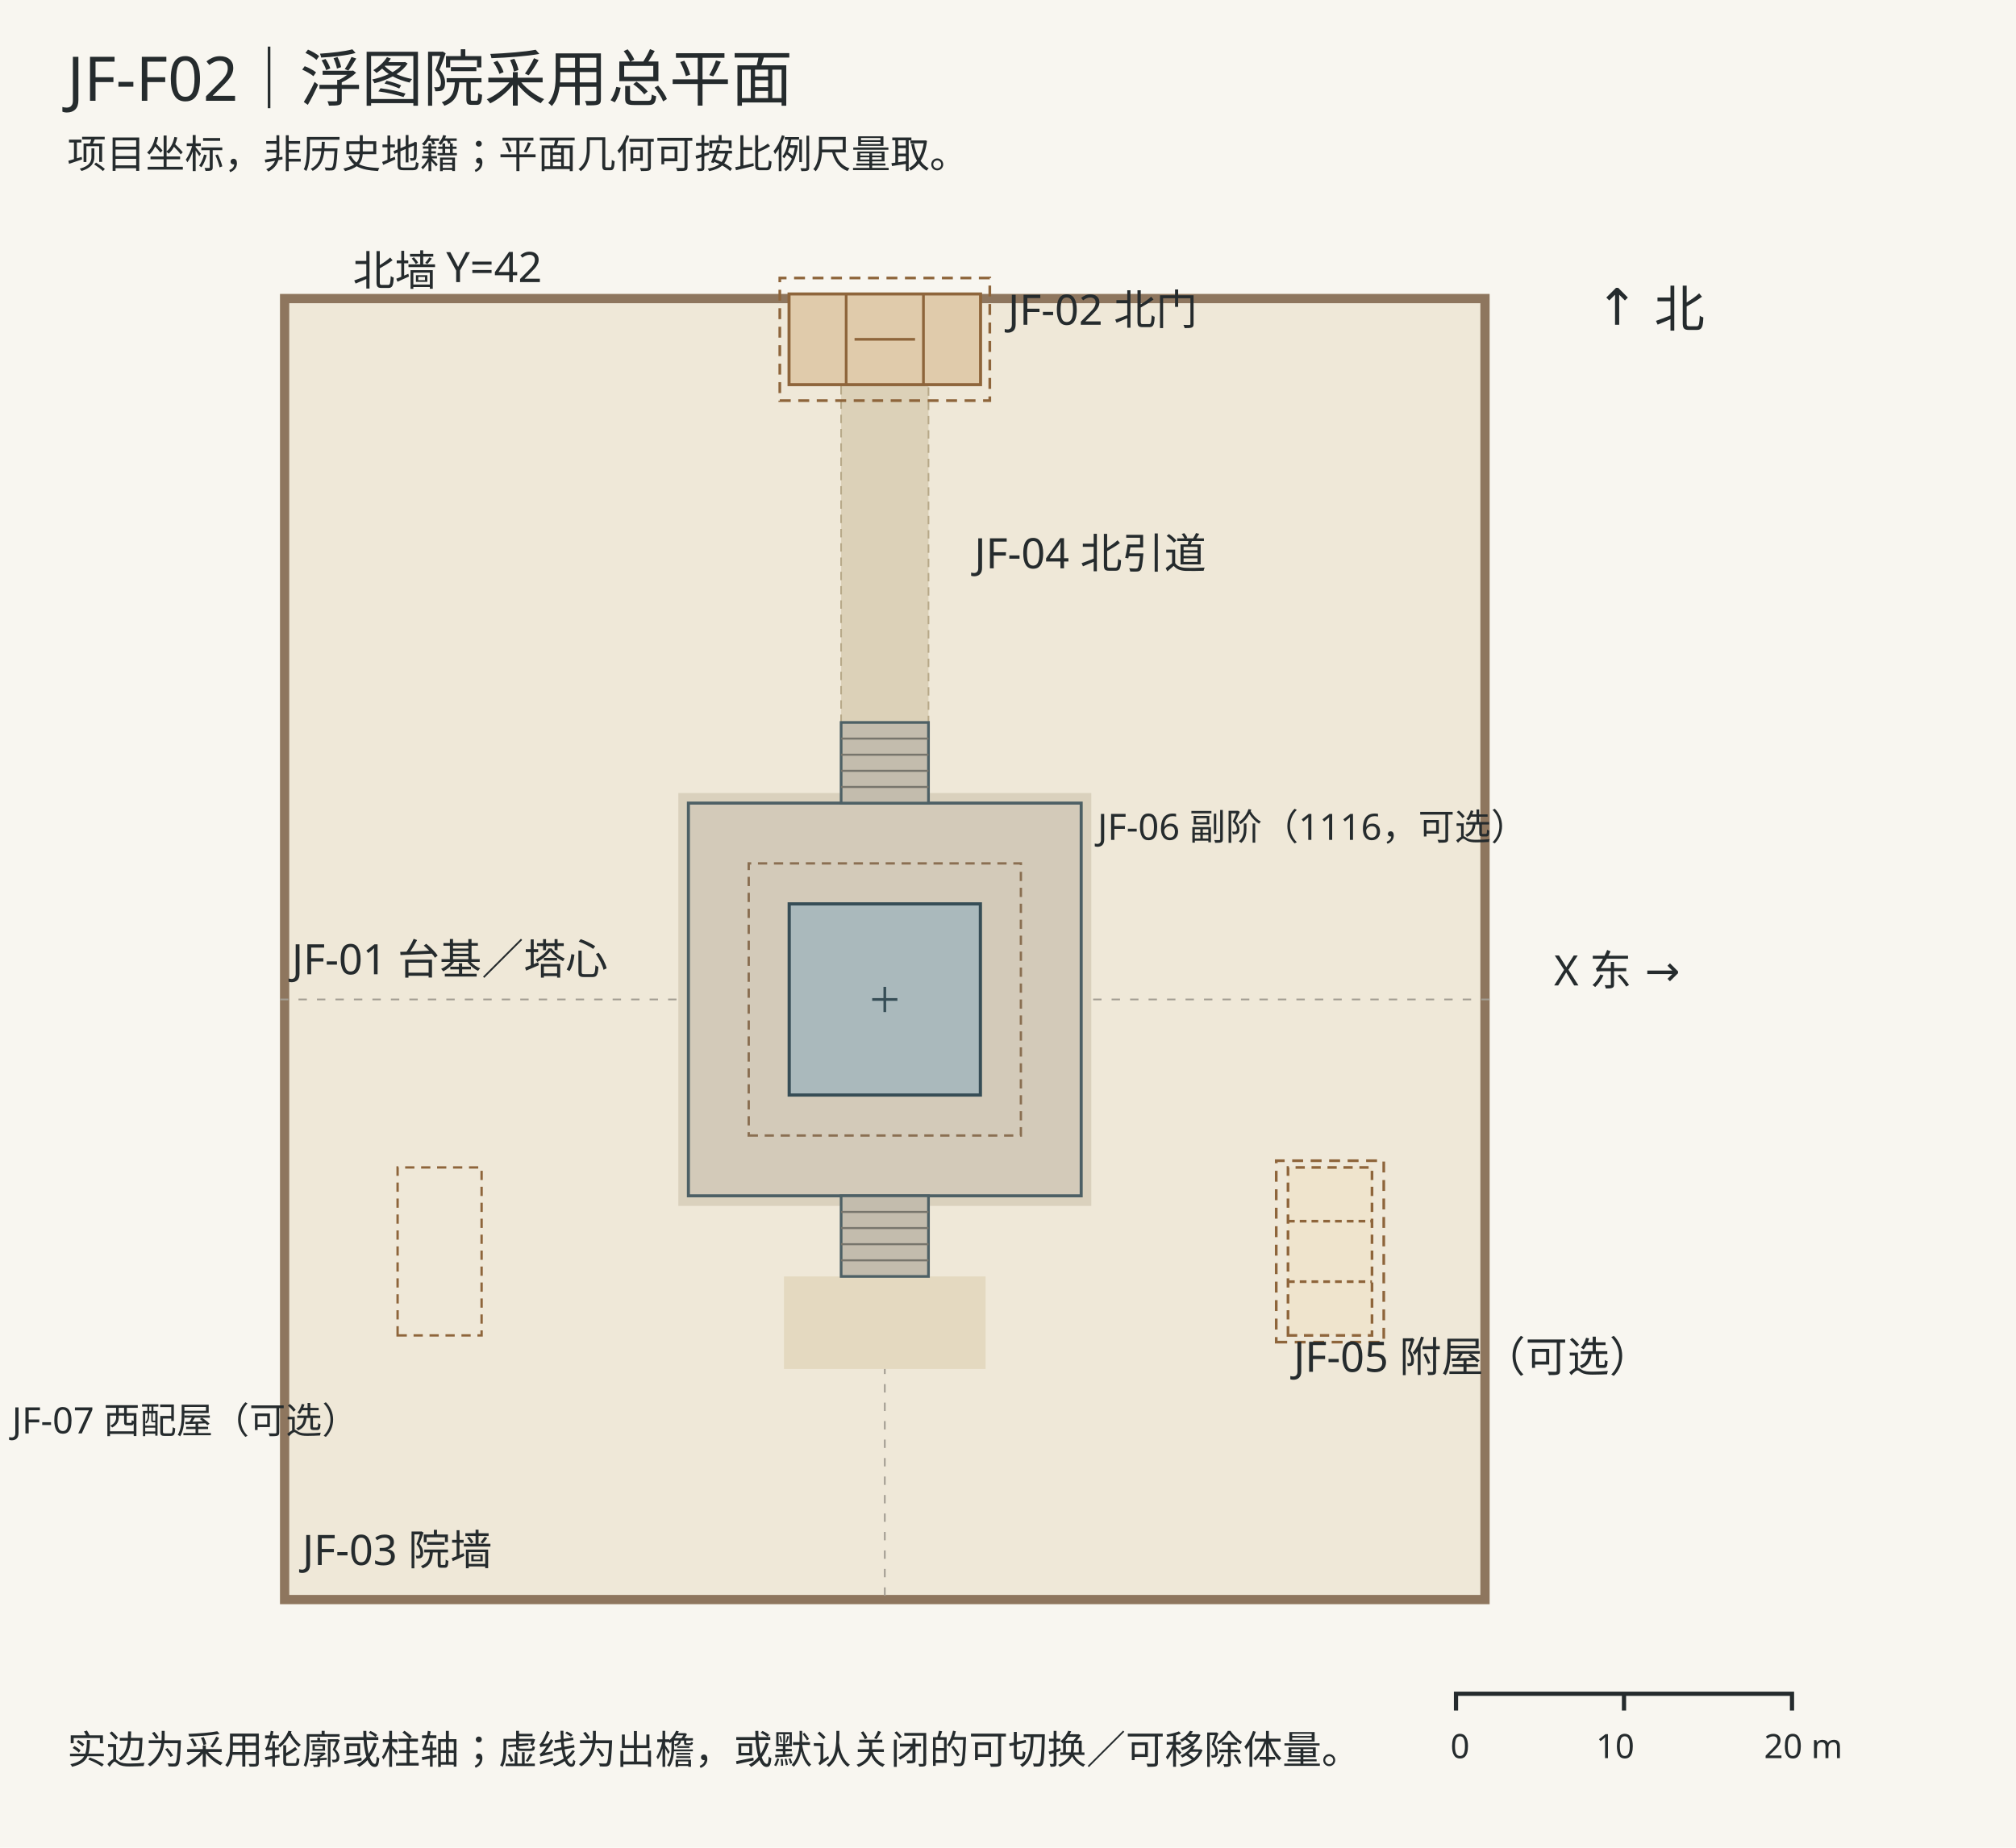
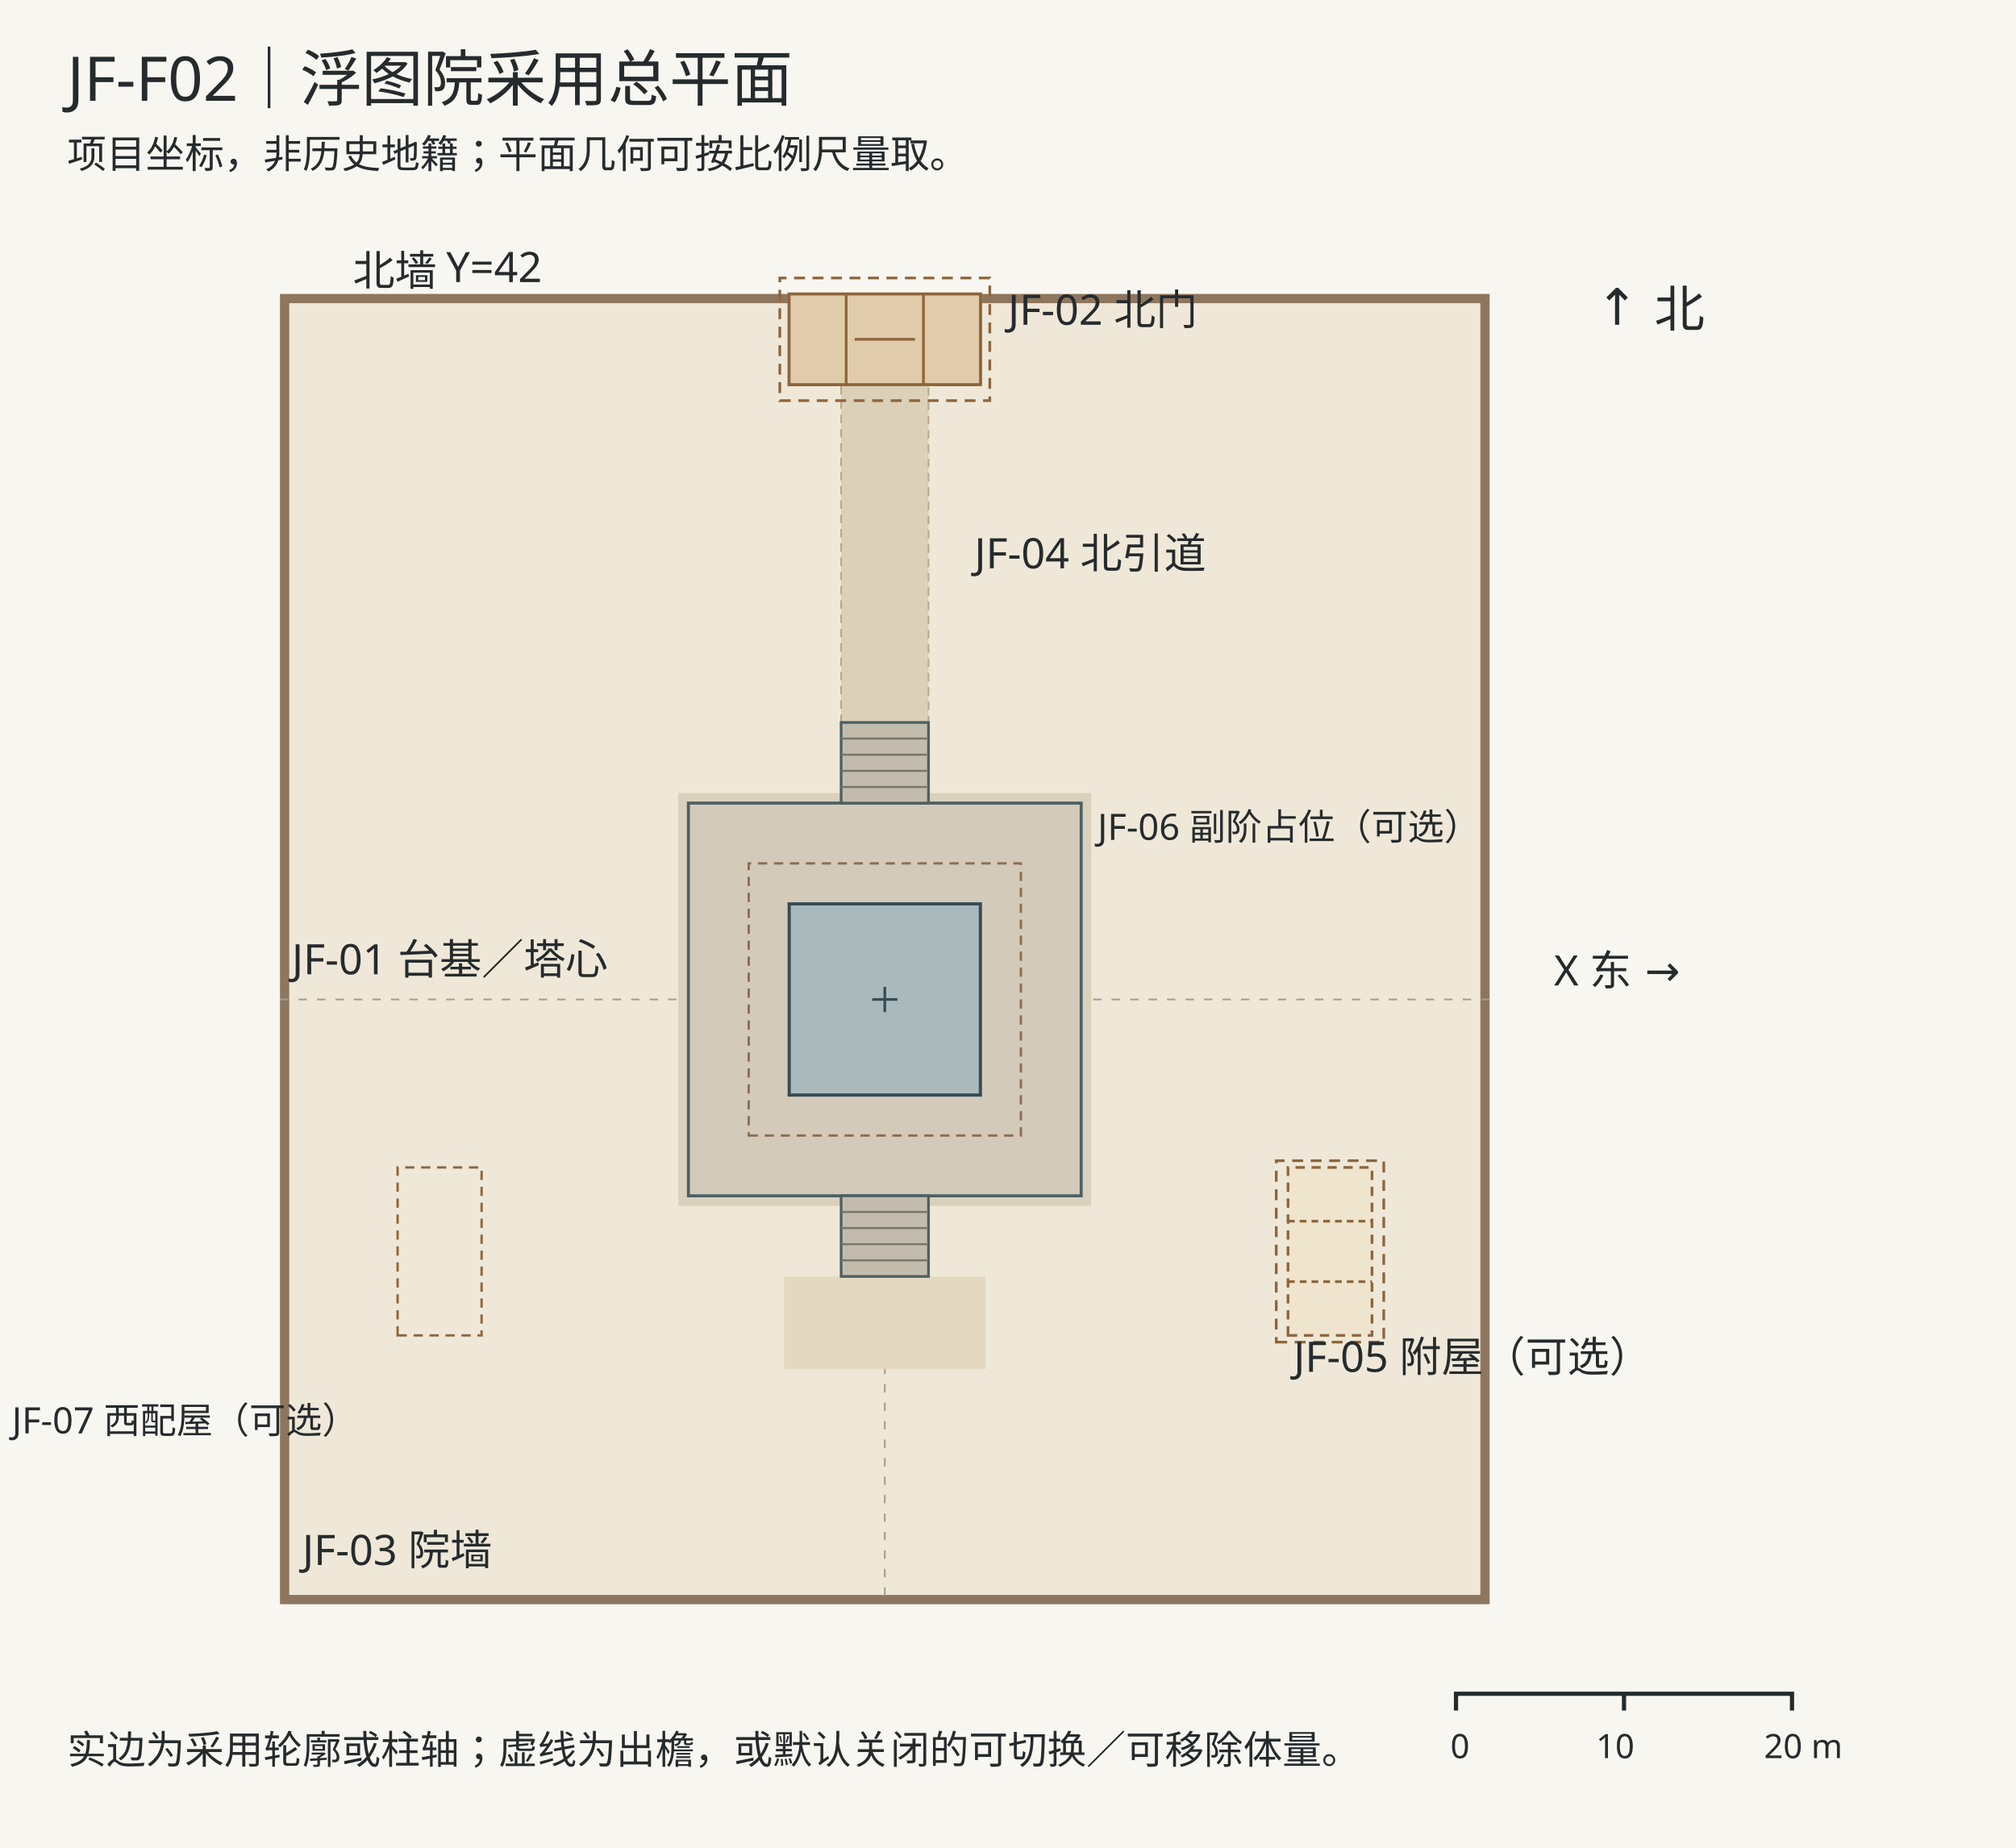
<svg xmlns="http://www.w3.org/2000/svg" width="720" height="660" viewBox="0 0 720 660" role="img" aria-labelledby="title desc">
  <rect width="720" height="660" fill="#f8f6f0" />
  <g fill="#252b2d" font-family="sans-serif">
    <text x="24" y="36" font-size="22">JF-F02｜浮图院采用总平面</text>
    <text x="24" y="60" font-size="14">项目坐标，非历史地籍；平面几何可按比例尺量取。</text>
  </g>
  <g transform="translate(316 357) scale(6 -6)">
    <rect x="-36" y="-36" width="72" height="78" fill="#efe8d8" />
    <path d="M-36 42h30.3v-.55h-29.75v-76.9h70.9v76.9H5.7V42H36v-78h-72z" fill="#8e765e" />
    <path d="M0 42V-36M-36 0H36" fill="none" stroke="#a39d92" stroke-width=".10" stroke-dasharray=".5 .6" />
    <rect x="-2.6" y="16.49" width="5.2" height="20.11" fill="#dcd1b8" stroke="#b7a989" stroke-width=".10" stroke-dasharray=".5 .35" />
    <rect x="-6" y="-22" width="12" height="5.51" fill="#e4d9c0" />
    <rect x="-12.29" y="-12.29" width="24.58" height="24.58" fill="#dad1bd" />
    <rect x="-11.69" y="-11.69" width="23.38" height="23.38" fill="#d3cab9" stroke="#4d6065" stroke-width=".18" />
    <rect x="-5.69" y="-5.69" width="11.38" height="11.38" fill="#aab9bc" stroke="#364d56" stroke-width=".19" />
    <rect x="-8.1" y="-8.1" width="16.2" height="16.2" fill="none" stroke="#8a6f52" stroke-width=".14" stroke-dasharray=".55 .4" />
    <path d="M-2.6 11.69h5.2v4.8h-5.2z M-2.6 -11.69h5.2v-4.8h-5.2z" fill="#c3bcad" stroke="#4d6065" stroke-width=".16" />
    <path d="M-2.6 12.65h5.2m-5.2 .96h5.2m-5.2 .96h5.2m-5.2 .96h5.2M-2.6 -12.65h5.2m-5.2 -.96h5.2m-5.2 -.96h5.2m-5.2 -.96h5.2" fill="none" stroke="#77756c" stroke-width=".12" />
    <rect x="-6.25" y="35.65" width="12.5" height="7.3" fill="none" stroke="#8e653b" stroke-width=".16" stroke-dasharray=".65 .45" />
    <rect x="-5.7" y="36.6" width="11.4" height="5.4" fill="#e0cbab" stroke="#8e653b" stroke-width=".18" />
    <path d="M-2.3 36.6v5.4m4.6 -5.4v5.4M-1.8 39.3h3.6" stroke="#8e653b" stroke-width=".16" />
    <rect x="23.3" y="-20.4" width="6.4" height="10.8" fill="none" stroke="#8e653b" stroke-width=".16" stroke-dasharray=".65 .45" />
    <rect x="24" y="-20" width="5" height="10" fill="#efe4cd" stroke="#8e653b" stroke-width=".16" stroke-dasharray=".55 .4" />
    <path d="M24 -16.8h5m-5 3.6h5" stroke="#8e653b" stroke-width=".16" stroke-dasharray=".4 .3" />
    <rect x="-29" y="-20" width="5" height="10" fill="none" stroke="#8e653b" stroke-width=".14" stroke-dasharray=".55 .4" />
    <path d="M0 -.75v1.5m-.75 -.75h1.5" stroke="#364d56" stroke-width=".16" />
  </g>
  <g fill="#252b2d" font-family="sans-serif" font-size="15">
    <text x="126" y="102">北墙 Y=42</text>
    <text x="360" y="116">JF-02 北门</text>
    <text x="348" y="203">JF-04 北引道</text>
    <text x="217" y="348" text-anchor="end">JF-01 台基／塔心</text>
    <text x="108" y="559">JF-03 院墙</text>
    <text x="462" y="490">JF-05 附屋（可选）</text>
-     <text x="392" y="300" font-size="13">JF-06 副阶（1116，可选）</text>
+     <text x="392" y="300" font-size="13">JF-06 副阶占位（可选）</text>
    <text x="128" y="512" font-size="13" text-anchor="end">JF-07 西配屋（可选）</text>
    <text x="570" y="116" font-size="18">↑ 北</text>
    <text x="555" y="352">X 东 →</text>
    <text x="24" y="630" font-size="14">实边为采用轮廓或柱轴；虚线为出檐，或默认关闭的可切换／可移除体量。</text>
    <path d="M520 611v-6h120v6m-60 0v-6" fill="none" stroke="#252b2d" stroke-width="1.5" />
    <text x="518" y="628" font-size="12">0</text>
    <text x="570" y="628" font-size="12">10</text>
    <text x="630" y="628" font-size="12">20 m</text>
  </g>
</svg>
